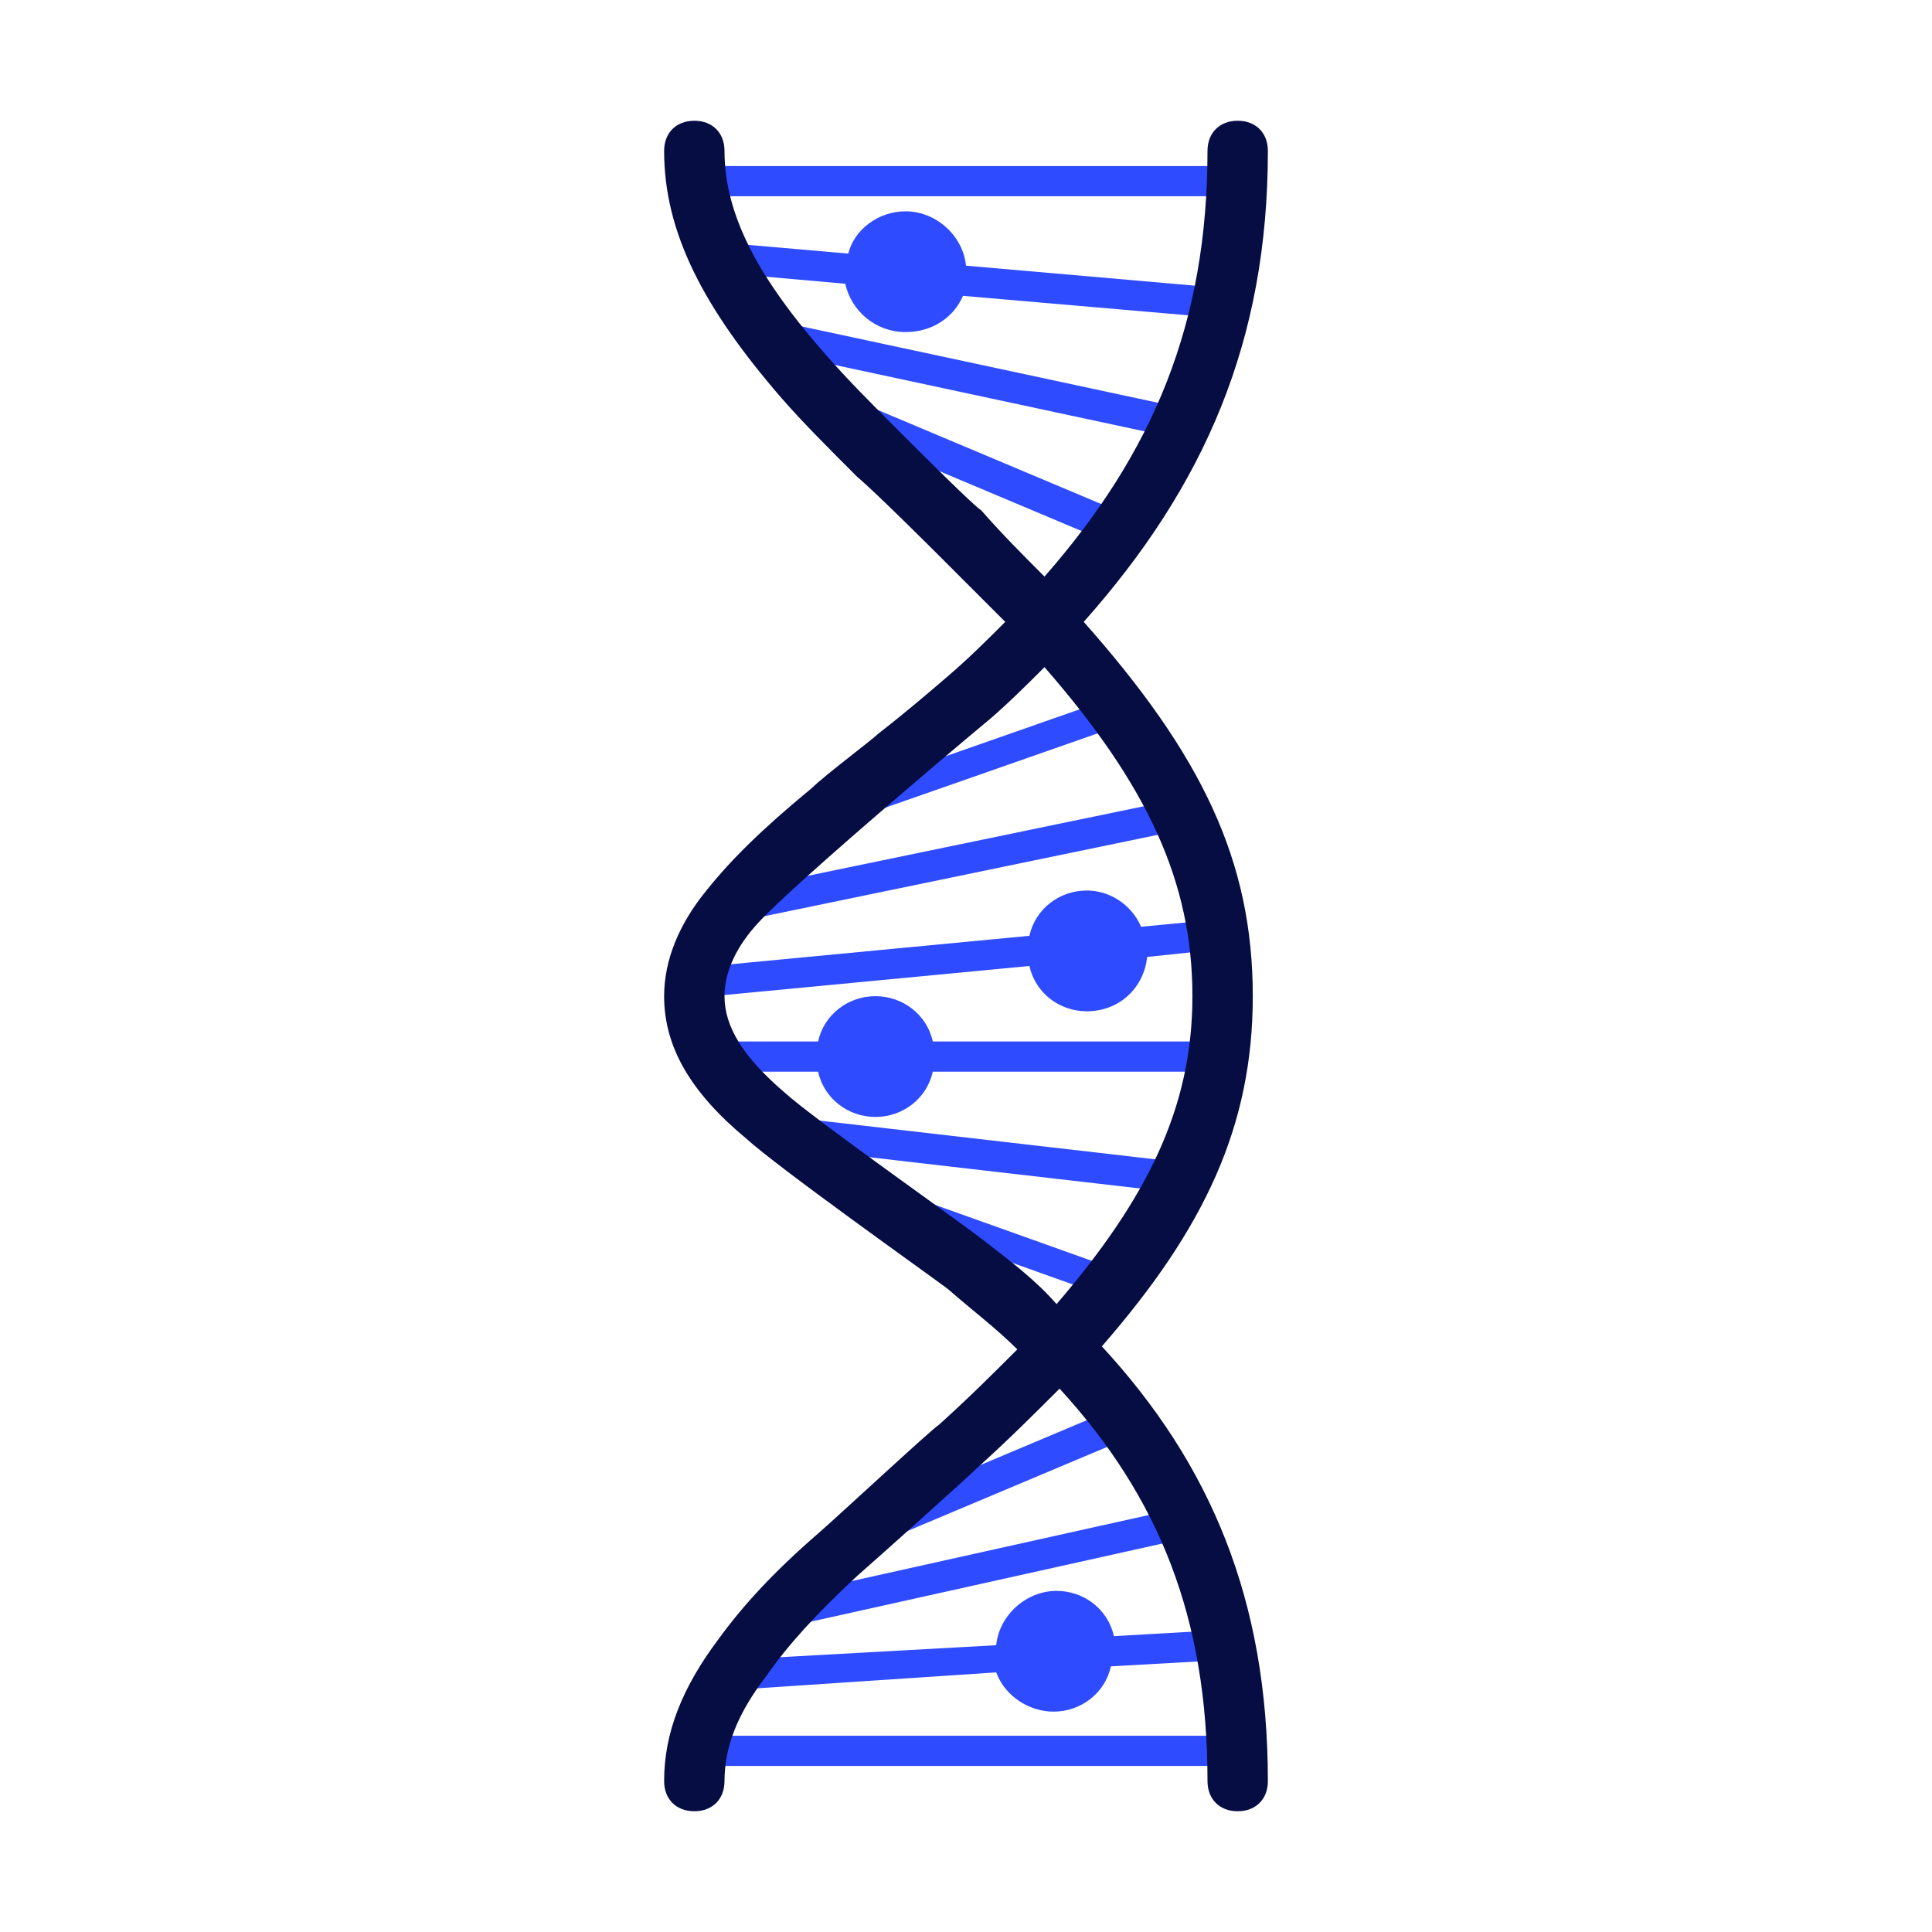
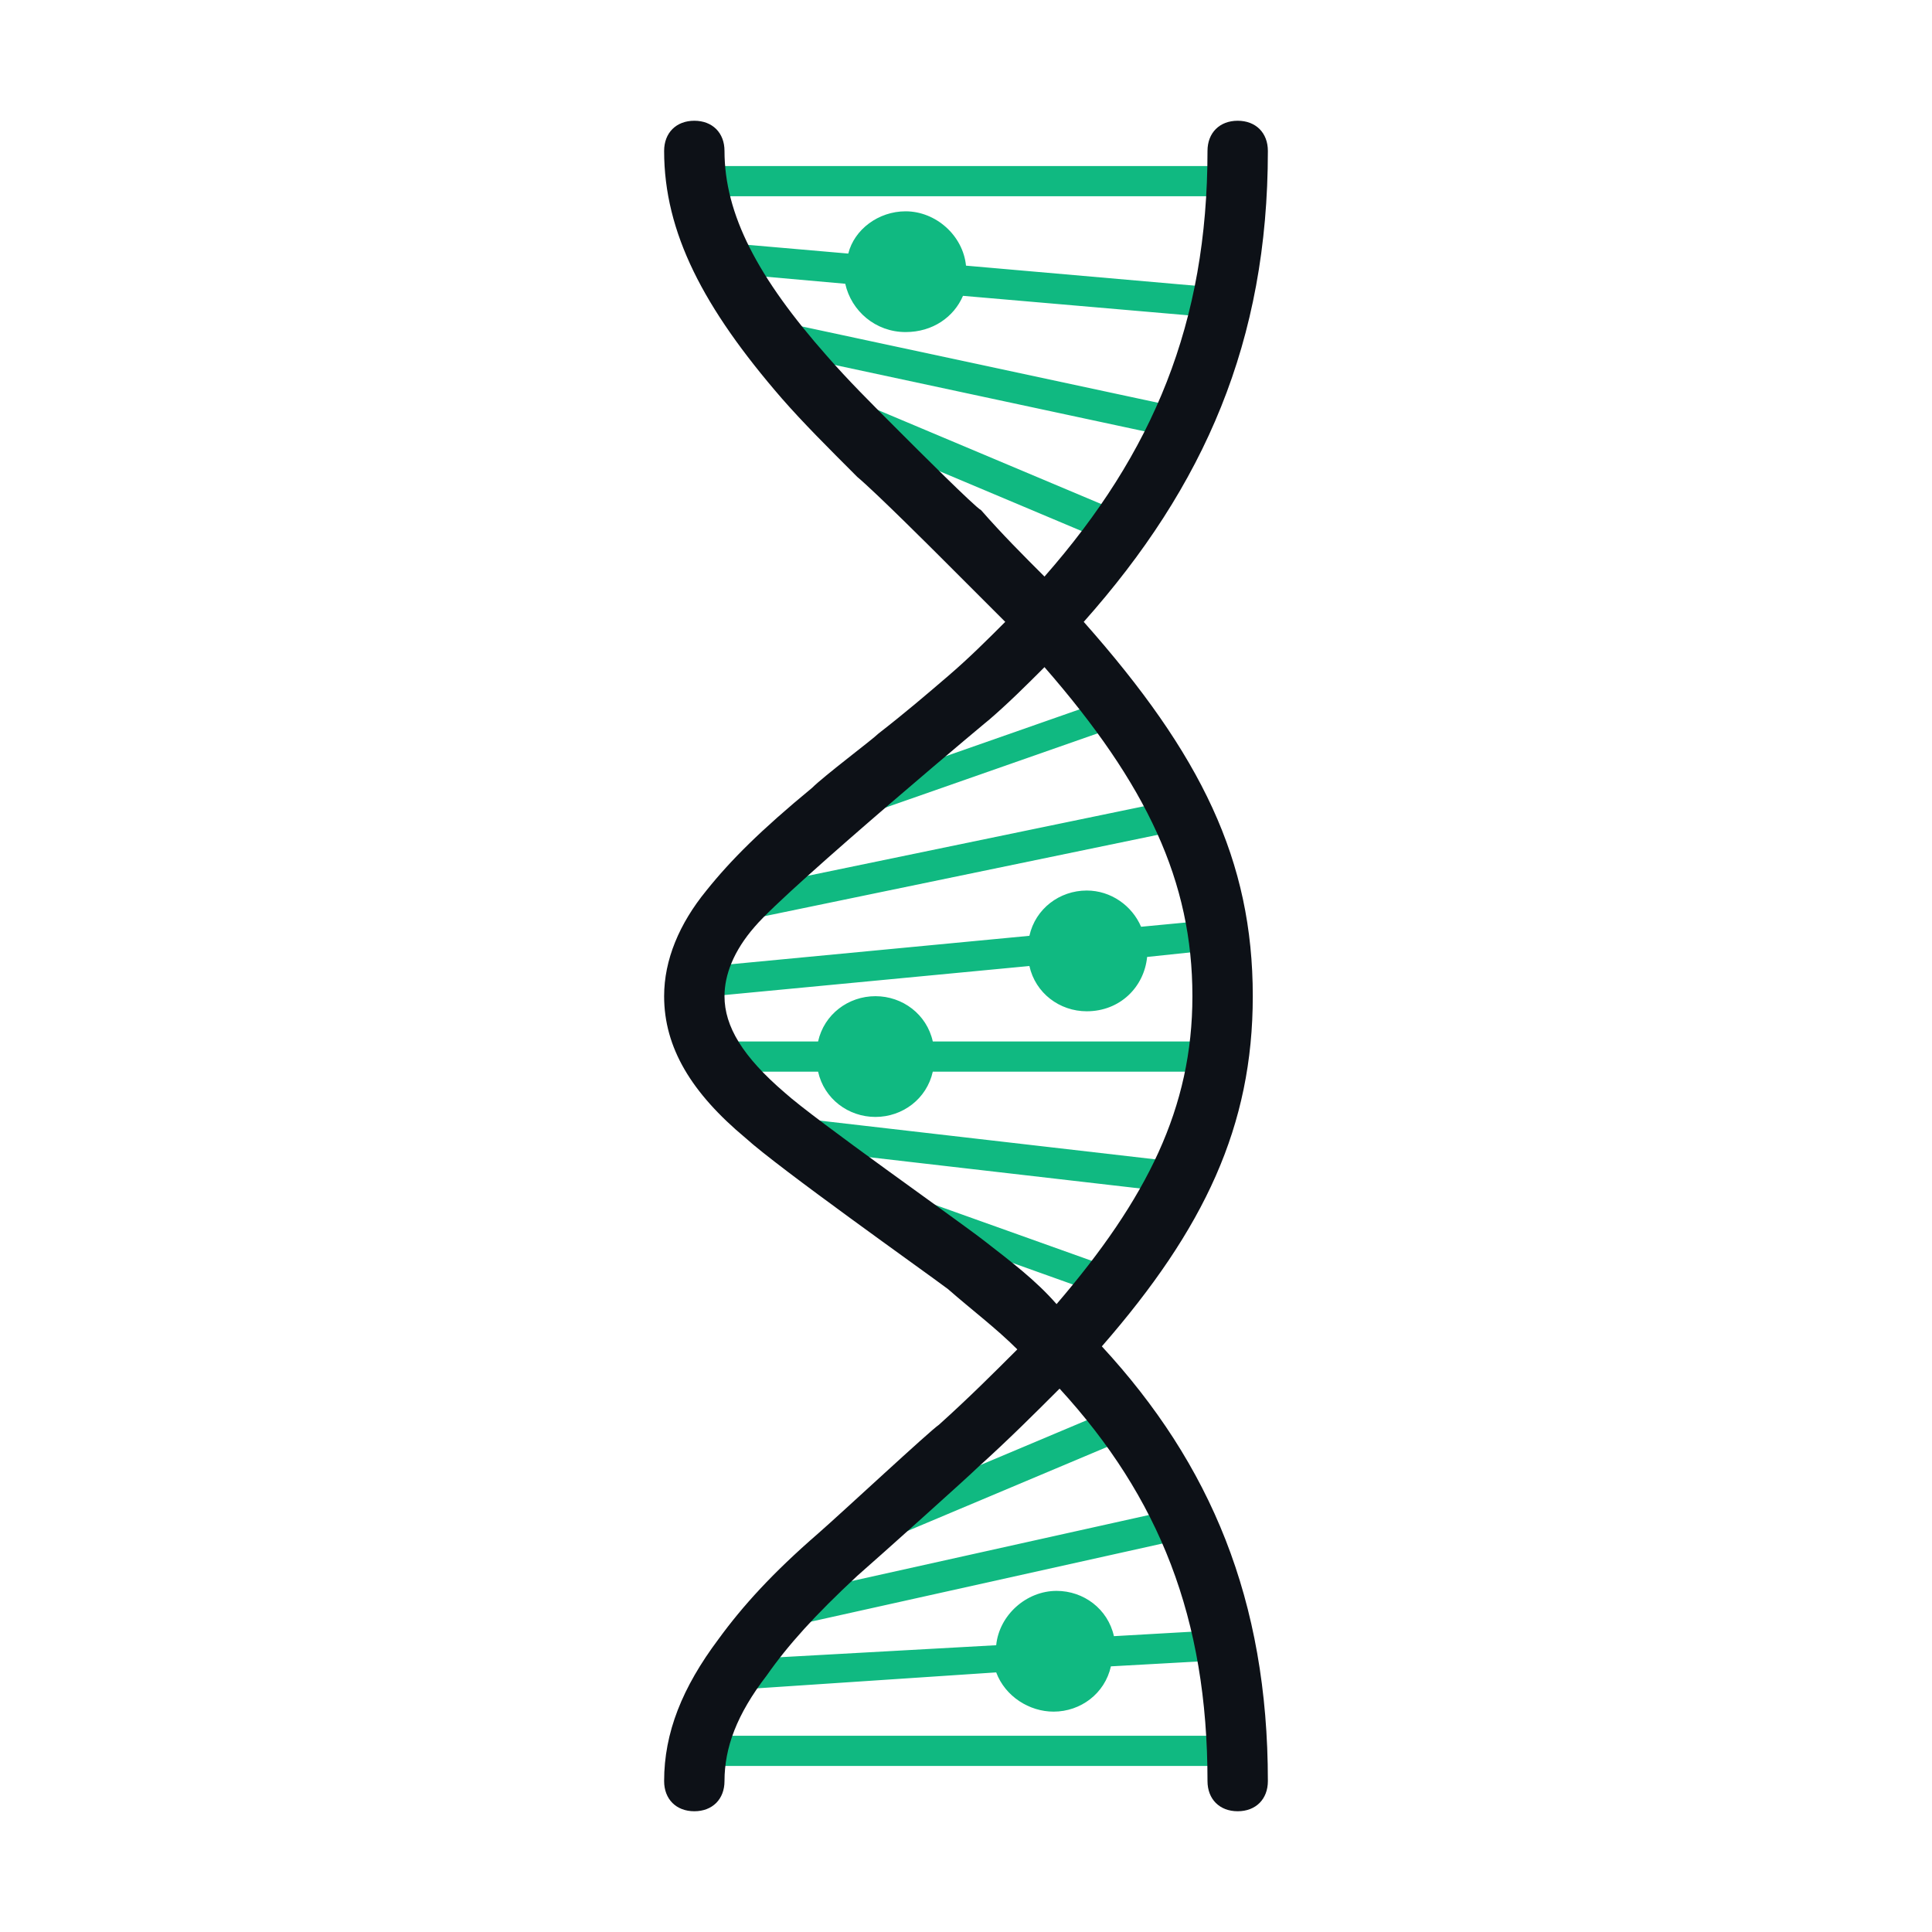
<svg xmlns="http://www.w3.org/2000/svg" width="800px" height="800px" viewBox="0 0 1024 1024" class="icon" version="1.1">
-   <path d="M528 872c1.6-16 16-28.8 32-28.8 14.4 0 27.2 9.6 30.4 24l56-3.2c4.8 0 8 3.2 8 8s-3.2 8-8 8l-57.6 3.2c-3.2 14.4-16 24-30.4 24-12.8 0-25.6-8-30.4-20.8l-144 9.6c-4.8 0-8-3.2-8-8s3.2-8 8-8l144-8z m-94.4-320c3.2-14.4 16-24 30.4-24s27.2 9.6 30.4 24H640c4.8 0 8 3.2 8 8s-3.2 8-8 8h-145.6c-3.2 14.4-16 24-30.4 24s-27.2-9.6-30.4-24h-41.6c-4.8 0-8-3.2-8-8s3.2-8 8-8h41.6z m112-56c3.2-14.4 16-24 30.4-24 12.8 0 24 8 28.8 19.2l33.6-3.2c4.8 0 8 3.2 8 8s-3.2 8-8 8l-30.4 3.2c-1.6 16-14.4 28.8-32 28.8-14.4 0-27.2-9.6-30.4-24l-168 16c-4.8 0-8-3.2-8-8s3.2-8 8-8l168-16z m-96-361.6c3.2-12.8 16-22.4 30.4-22.4 16 0 30.4 12.8 32 28.8l128 11.2c4.8 0 8 4.8 8 8s-4.8 8-8 8l-129.6-11.2c-4.8 11.2-16 19.2-30.4 19.2-16 0-28.8-11.2-32-25.6L376 144c-4.8 0-8-4.8-8-8 0-4.8 4.8-8 8-8l73.6 6.4z m-14.4 305.6c-4.8 1.6-8 0-9.6-4.8-1.6-4.8 0-8 4.8-9.6l160-56c4.8-1.6 8 0 9.6 4.8 1.6 4.8 0 8-4.8 9.6l-160 56z m1.6-216c-4.8-1.6-6.4-6.4-4.8-11.2 1.6-4.8 6.4-6.4 11.2-4.8l152 64c4.8 1.6 6.4 6.4 4.8 11.2-1.6 4.8-6.4 6.4-11.2 4.8l-152-64z m-38.4-40c-4.8-1.6-6.4-4.8-6.4-9.6 1.6-4.8 4.8-6.4 9.6-6.4l224 48c4.8 1.6 6.4 4.8 6.4 9.6-1.6 4.8-4.8 6.4-9.6 6.4l-224-48z m-30.4-80c-4.8 0-8-3.2-8-8s3.2-8 8-8h288c4.8 0 8 3.2 8 8s-3.2 8-8 8H368z m235.2 656l-152 64c-4.8 1.6-8 0-11.2-4.8-1.6-4.8 0-8 4.8-11.2l152-64c4.8-1.6 8 0 11.2 4.8 1.6 4.8-1.6 9.6-4.8 11.2zM406.4 848l216-48c4.8-1.6 8 1.6 9.6 6.4 1.6 4.8-1.6 8-6.4 9.6l-216 48c-4.8 1.6-8-1.6-9.6-6.4 0-4.8 1.6-8 6.4-9.6zM368 936c-4.8 0-8-3.2-8-8s3.2-8 8-8h288c4.8 0 8 3.2 8 8s-3.2 8-8 8H368z m25.6-448c-4.8 1.6-8-1.6-9.6-6.4-1.6-4.8 1.6-8 6.4-9.6l232-48c4.8-1.6 8 1.6 9.6 6.4 1.6 4.8-1.6 8-6.4 9.6l-232 48z m20.8 120c-4.8 0-8-4.8-6.4-9.6s4.8-8 9.6-6.4l208 24c4.8 0 8 4.8 6.4 9.6 0 4.8-4.8 8-9.6 6.4l-208-24z m62.4 40c-4.8-1.6-6.4-6.4-4.8-9.6s6.4-6.4 9.6-4.8l112 40c4.8 1.6 6.4 6.4 4.8 9.6s-6.4 6.4-9.6 4.8l-112-40z" fill="#2F4BFF" />
-   <path d="M553.6 305.6C611.2 240 640 171.2 640 80c0-9.6 6.4-16 16-16s16 6.4 16 16c0 100.8-33.6 177.6-97.6 249.6 62.4 70.4 89.6 126.4 89.6 198.4 0 68.8-25.6 123.2-80 185.6C641.6 776 672 848 672 944c0 9.6-6.4 16-16 16s-16-6.4-16-16c0-86.4-25.6-150.4-78.4-208-12.8 12.8-27.2 27.2-43.2 41.6-4.8 4.8-51.2 46.4-64 57.6-22.4 20.8-36.8 36.8-48 52.8-16 20.8-22.4 38.4-22.4 56 0 9.6-6.4 16-16 16s-16-6.4-16-16c0-25.6 9.6-49.6 28.8-75.2 12.8-17.6 28.8-35.2 52.8-56 12.8-11.2 59.2-54.4 64-57.6 16-14.4 28.8-27.2 41.6-40-11.2-11.2-24-20.8-36.8-32-12.8-9.6-89.6-64-107.2-80-28.8-24-43.2-48-43.2-75.2 0-19.2 8-38.4 22.4-56 12.8-16 28.8-32 56-54.4 6.4-6.4 32-25.6 35.2-28.8 14.4-11.2 25.6-20.8 36.8-30.4 11.2-9.6 20.8-19.2 30.4-28.8l-35.2-35.2c-1.6-1.6-33.6-33.6-43.2-41.6-16-16-28.8-28.8-40-41.6-41.6-48-62.4-88-62.4-131.2 0-9.6 6.4-16 16-16s16 6.4 16 16c0 33.6 17.6 67.2 54.4 108.8 11.2 12.8 22.4 24 38.4 40 9.6 9.6 40 40 43.2 41.6 11.2 12.8 22.4 24 33.6 35.2z m6.4 385.6c48-56 72-104 72-163.2 0-60.8-24-112-78.4-174.4-9.6 9.6-19.2 19.2-30.4 28.8 11.2-9.6-105.6 88-123.2 108.8-11.2 12.8-16 25.6-16 36.8 0 16 9.6 32 32 51.2 16 14.4 91.2 67.2 105.6 78.4 14.4 11.2 27.2 20.8 38.4 33.6z" fill="#050D42" />
+   <path d="M528 872c1.6-16 16-28.8 32-28.8 14.4 0 27.2 9.6 30.4 24l56-3.2c4.8 0 8 3.2 8 8s-3.2 8-8 8l-57.6 3.2c-3.2 14.4-16 24-30.4 24-12.8 0-25.6-8-30.4-20.8l-144 9.6c-4.8 0-8-3.2-8-8s3.2-8 8-8l144-8z m-94.4-320c3.2-14.4 16-24 30.4-24s27.2 9.6 30.4 24H640c4.8 0 8 3.2 8 8s-3.2 8-8 8h-145.6c-3.2 14.4-16 24-30.4 24s-27.2-9.6-30.4-24h-41.6c-4.8 0-8-3.2-8-8s3.2-8 8-8h41.6z m112-56c3.2-14.4 16-24 30.4-24 12.8 0 24 8 28.8 19.2l33.6-3.2c4.8 0 8 3.2 8 8s-3.2 8-8 8l-30.4 3.2c-1.6 16-14.4 28.8-32 28.8-14.4 0-27.2-9.6-30.4-24l-168 16c-4.8 0-8-3.2-8-8s3.2-8 8-8l168-16z m-96-361.6c3.2-12.8 16-22.4 30.4-22.4 16 0 30.4 12.8 32 28.8l128 11.2c4.8 0 8 4.8 8 8s-4.8 8-8 8l-129.6-11.2c-4.8 11.2-16 19.2-30.4 19.2-16 0-28.8-11.2-32-25.6L376 144c-4.8 0-8-4.8-8-8 0-4.8 4.8-8 8-8l73.6 6.4z m-14.4 305.6c-4.8 1.6-8 0-9.6-4.8-1.6-4.8 0-8 4.8-9.6l160-56c4.8-1.6 8 0 9.6 4.8 1.6 4.8 0 8-4.8 9.6l-160 56z m1.6-216c-4.8-1.6-6.4-6.4-4.8-11.2 1.6-4.8 6.4-6.4 11.2-4.8l152 64c4.8 1.6 6.4 6.4 4.8 11.2-1.6 4.8-6.4 6.4-11.2 4.8l-152-64z m-38.4-40c-4.8-1.6-6.4-4.8-6.4-9.6 1.6-4.8 4.8-6.4 9.6-6.4l224 48c4.8 1.6 6.4 4.8 6.4 9.6-1.6 4.8-4.8 6.4-9.6 6.4l-224-48z m-30.4-80c-4.8 0-8-3.2-8-8s3.2-8 8-8h288c4.8 0 8 3.2 8 8s-3.2 8-8 8H368z m235.2 656l-152 64c-4.8 1.6-8 0-11.2-4.8-1.6-4.8 0-8 4.8-11.2l152-64c4.8-1.6 8 0 11.2 4.8 1.6 4.8-1.6 9.6-4.8 11.2zM406.4 848l216-48c4.8-1.6 8 1.6 9.6 6.4 1.6 4.8-1.6 8-6.4 9.6l-216 48c-4.8 1.6-8-1.6-9.6-6.4 0-4.8 1.6-8 6.4-9.6zM368 936c-4.8 0-8-3.2-8-8s3.2-8 8-8h288c4.8 0 8 3.2 8 8s-3.2 8-8 8H368z m25.6-448c-4.8 1.6-8-1.6-9.6-6.4-1.6-4.8 1.6-8 6.4-9.6l232-48c4.8-1.6 8 1.6 9.6 6.4 1.6 4.8-1.6 8-6.4 9.6l-232 48z m20.8 120c-4.8 0-8-4.8-6.4-9.6s4.8-8 9.6-6.4l208 24c4.8 0 8 4.8 6.4 9.6 0 4.8-4.8 8-9.6 6.4l-208-24z m62.4 40c-4.8-1.6-6.4-6.4-4.8-9.6s6.4-6.4 9.6-4.8l112 40c4.8 1.6 6.4 6.4 4.8 9.6s-6.4 6.4-9.6 4.8l-112-40z" fill="#10B981" />
+   <path d="M553.6 305.6C611.2 240 640 171.2 640 80c0-9.6 6.4-16 16-16s16 6.4 16 16c0 100.8-33.6 177.6-97.6 249.6 62.4 70.4 89.6 126.4 89.6 198.4 0 68.8-25.6 123.2-80 185.6C641.6 776 672 848 672 944c0 9.6-6.4 16-16 16s-16-6.4-16-16c0-86.4-25.6-150.4-78.4-208-12.8 12.8-27.2 27.2-43.2 41.6-4.8 4.8-51.2 46.4-64 57.6-22.4 20.8-36.8 36.8-48 52.8-16 20.8-22.4 38.4-22.4 56 0 9.6-6.4 16-16 16s-16-6.4-16-16c0-25.6 9.6-49.6 28.8-75.2 12.8-17.6 28.8-35.2 52.8-56 12.8-11.2 59.2-54.4 64-57.6 16-14.4 28.8-27.2 41.6-40-11.2-11.2-24-20.8-36.8-32-12.8-9.6-89.6-64-107.2-80-28.8-24-43.2-48-43.2-75.2 0-19.2 8-38.4 22.4-56 12.8-16 28.8-32 56-54.4 6.4-6.4 32-25.6 35.2-28.8 14.4-11.2 25.6-20.8 36.8-30.4 11.2-9.6 20.8-19.2 30.4-28.8l-35.2-35.2c-1.6-1.6-33.6-33.6-43.2-41.6-16-16-28.8-28.8-40-41.6-41.6-48-62.4-88-62.4-131.2 0-9.6 6.4-16 16-16s16 6.4 16 16c0 33.6 17.6 67.2 54.4 108.8 11.2 12.8 22.4 24 38.4 40 9.6 9.6 40 40 43.2 41.6 11.2 12.8 22.4 24 33.6 35.2z m6.4 385.6c48-56 72-104 72-163.2 0-60.8-24-112-78.4-174.4-9.6 9.6-19.2 19.2-30.4 28.8 11.2-9.6-105.6 88-123.2 108.8-11.2 12.8-16 25.6-16 36.8 0 16 9.6 32 32 51.2 16 14.4 91.2 67.2 105.6 78.4 14.4 11.2 27.2 20.8 38.4 33.6z" fill="#0d1117" />
</svg>
